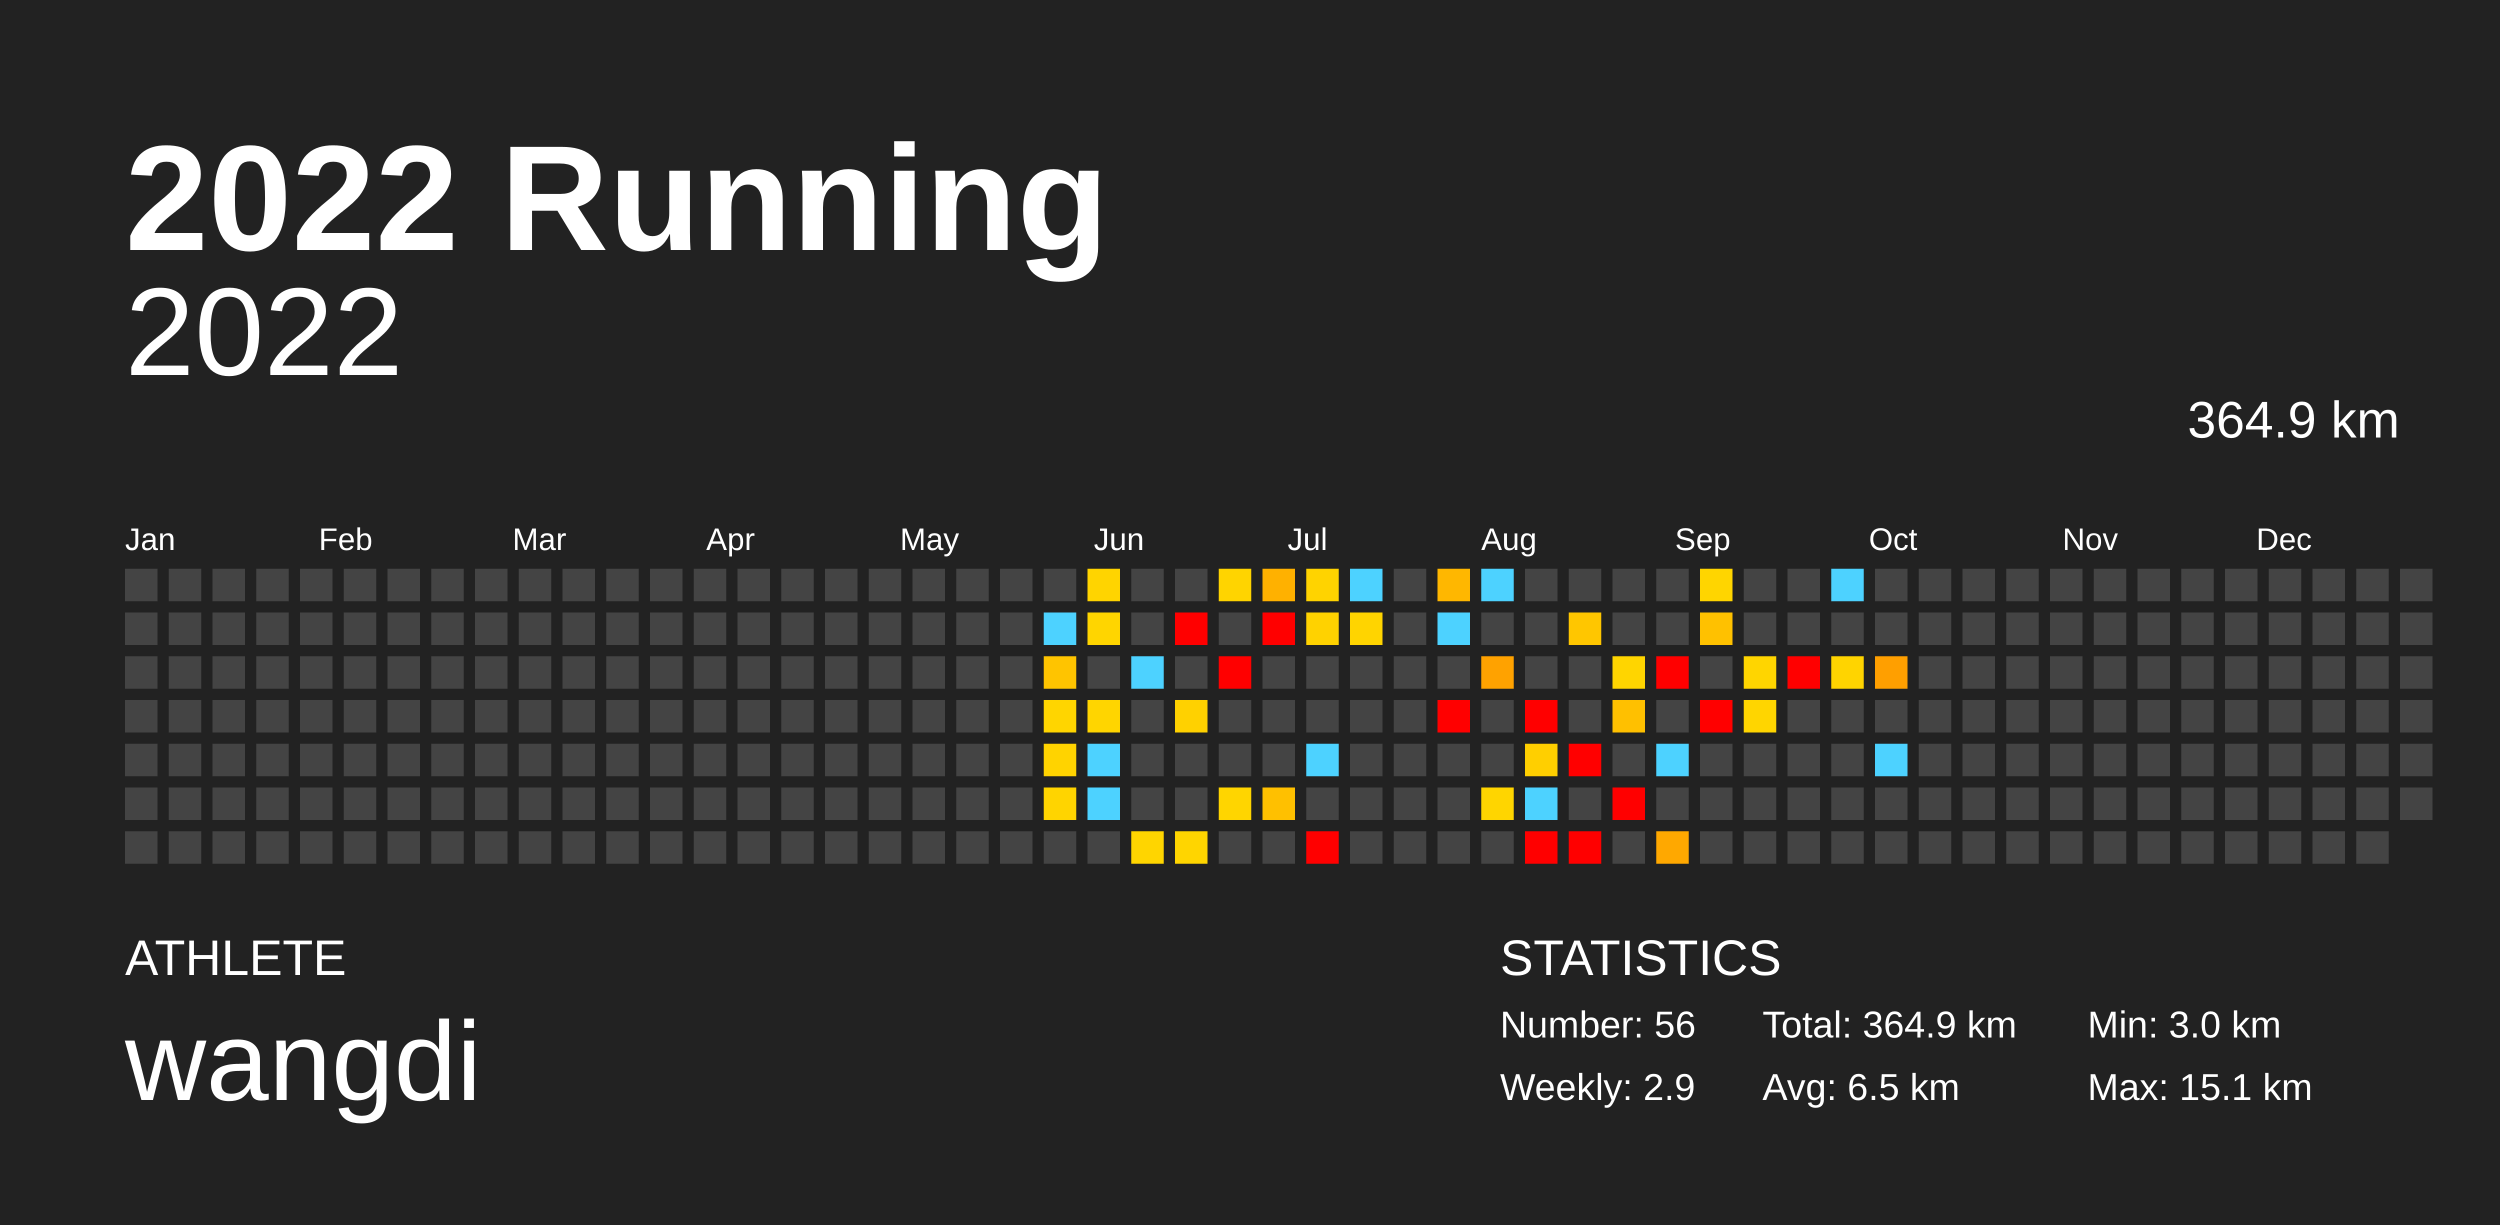
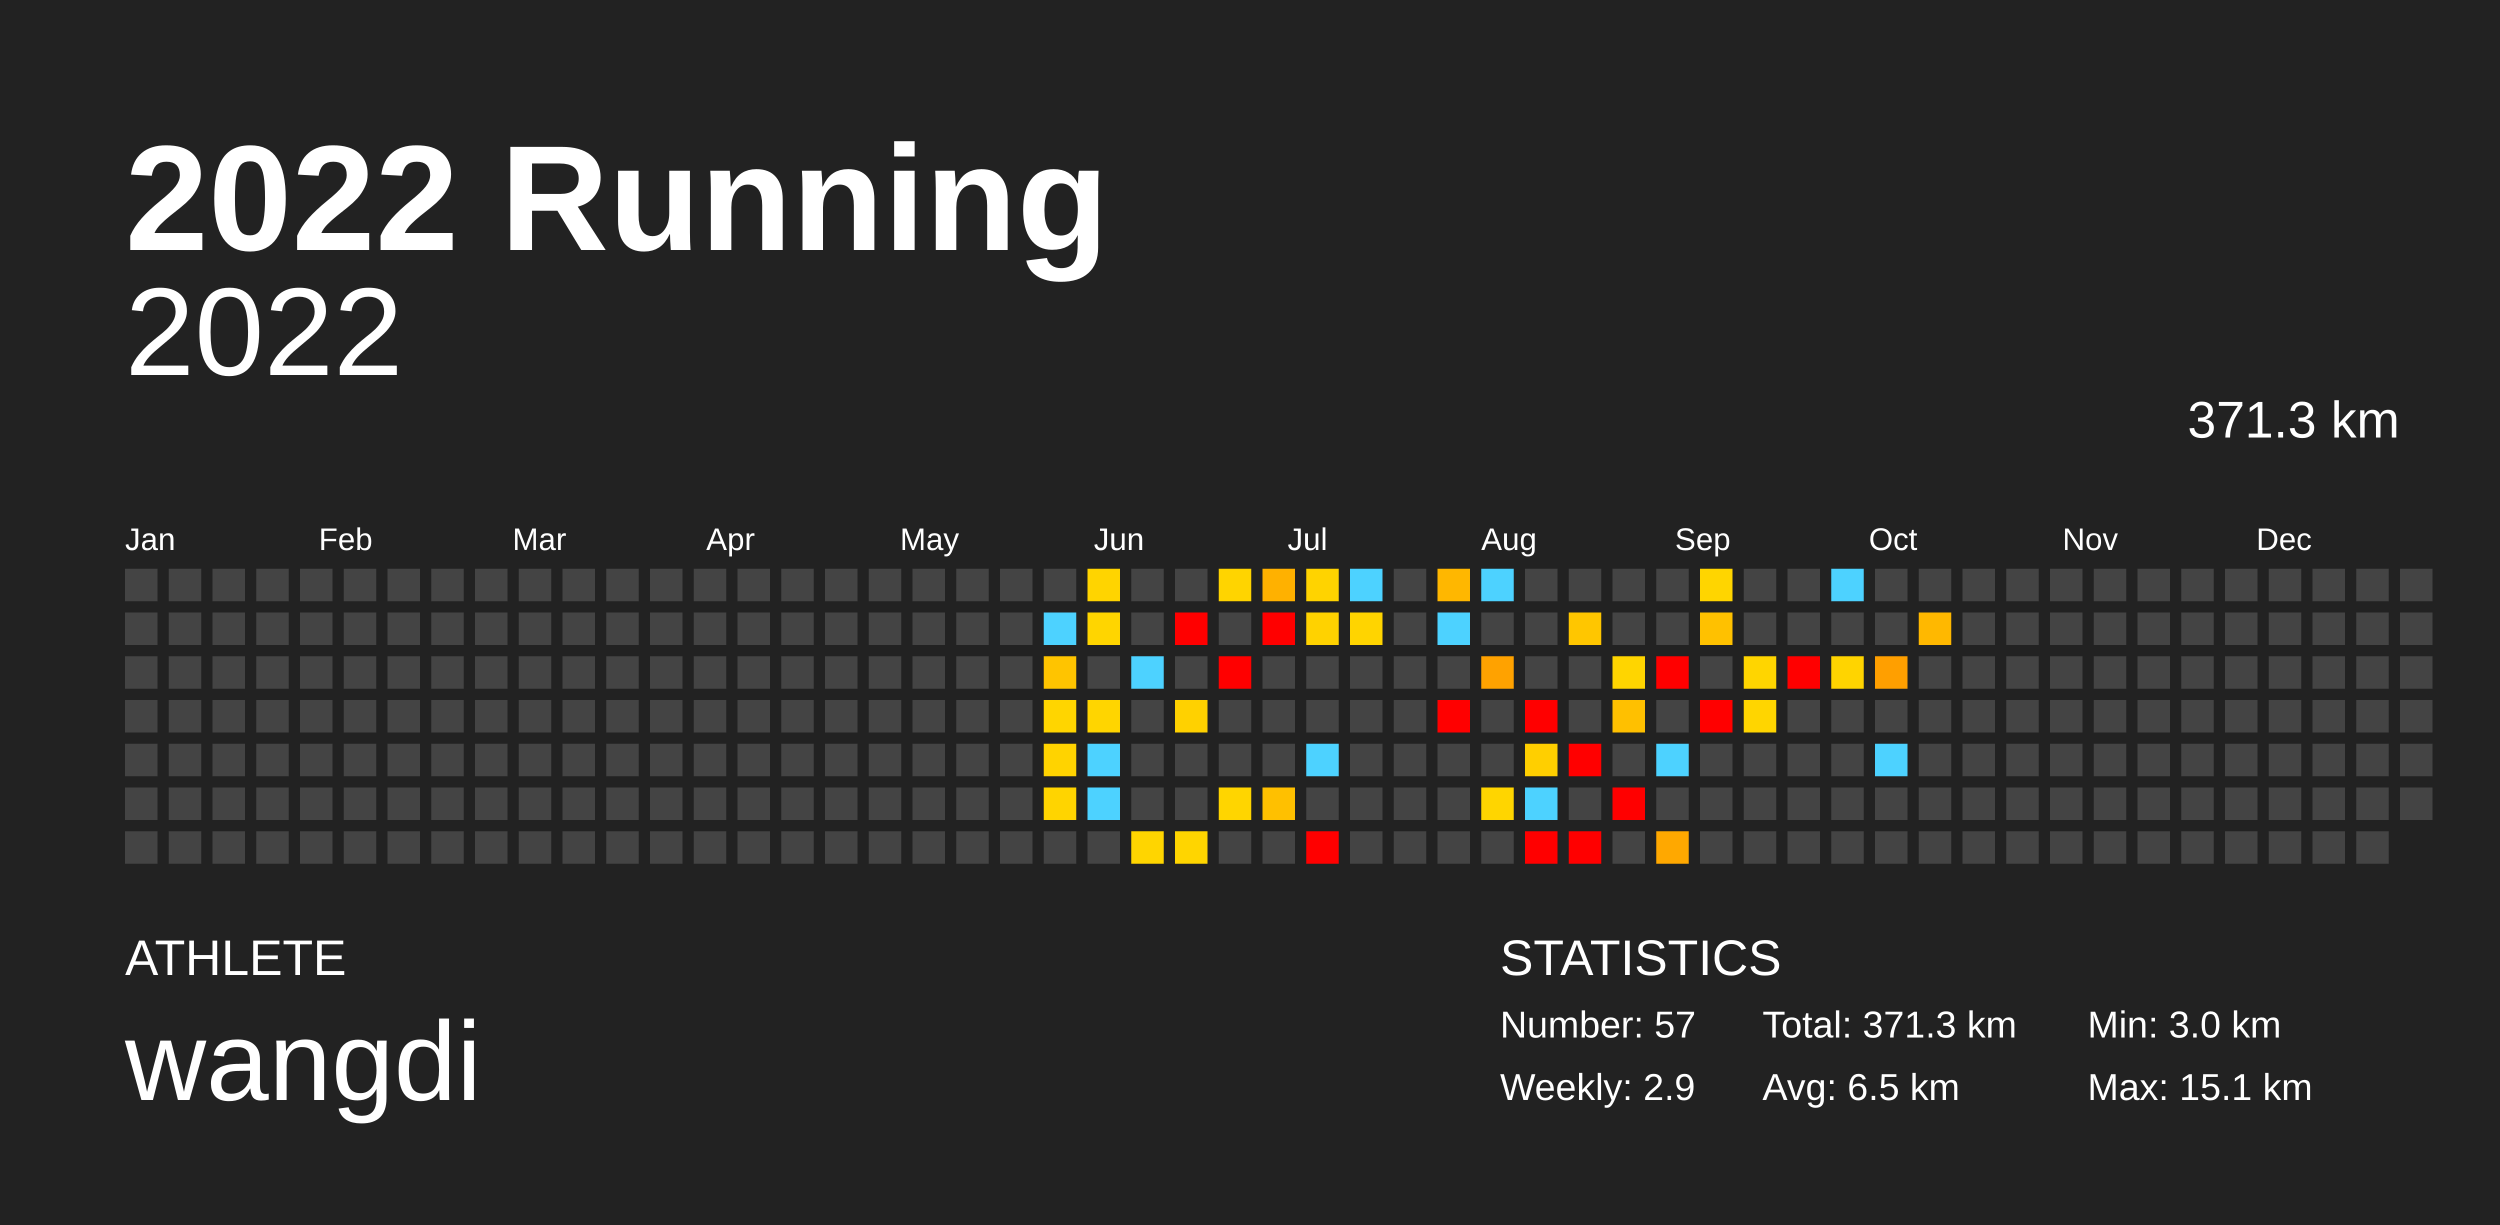
<svg xmlns="http://www.w3.org/2000/svg" baseProfile="full" height="98mm" version="1.1" viewBox="0,0,200,98" width="200mm">
  <defs />
  <rect fill="#222222" height="98" width="200" x="0" y="0" />
  <text fill="#FFFFFF" style="font-size:12px; font-family:Arial; font-weight:bold;" x="10" y="20">2022 Running</text>
  <text fill="#FFFFFF" style="font-size:4px; font-family:Arial" x="10" y="78">ATHLETE</text>
  <text fill="#FFFFFF" style="font-size:9px; font-family:Arial" x="10" y="88">wangdi</text>
  <text fill="#FFFFFF" style="font-size:4px; font-family:Arial" x="120" y="78">STATISTICS</text>
-   <text fill="#FFFFFF" style="font-size:3px; font-family:Arial" x="120" y="83">Number: 56</text>
+   <text fill="#FFFFFF" style="font-size:3px; font-family:Arial" x="120" y="83">Number: 57</text>
  <text fill="#FFFFFF" style="font-size:3px; font-family:Arial" x="120" y="88">Weekly: 2.9</text>
-   <text fill="#FFFFFF" style="font-size:3px; font-family:Arial" x="141" y="83">Total: 364.9 km</text>
+   <text fill="#FFFFFF" style="font-size:3px; font-family:Arial" x="141" y="83">Total: 371.3 km</text>
  <text fill="#FFFFFF" style="font-size:3px; font-family:Arial" x="141" y="88">Avg: 6.5 km</text>
  <text fill="#FFFFFF" style="font-size:3px; font-family:Arial" x="167" y="83">Min: 3.0 km</text>
  <text fill="#FFFFFF" style="font-size:3px; font-family:Arial" x="167" y="88">Max: 15.1 km</text>
  <text alignment-baseline="hanging" fill="#FFFFFF" style="font-size:10.0px; font-family:Arial;" x="10" y="30">2022</text>
-   <text alignment-baseline="hanging" fill="#FFFFFF" style="font-size:4.125px; font-family:Arial;" x="175" y="35">364.9 km</text>
+   <text alignment-baseline="hanging" fill="#FFFFFF" style="font-size:4.125px; font-family:Arial;" x="175" y="35">371.3 km</text>
  <text fill="#FFFFFF" style="font-size:2.5px; font-family:Arial" x="10.0" y="44">Jan</text>
  <text fill="#FFFFFF" style="font-size:2.5px; font-family:Arial" x="25.5" y="44">Feb</text>
  <text fill="#FFFFFF" style="font-size:2.5px; font-family:Arial" x="41.0" y="44">Mar</text>
  <text fill="#FFFFFF" style="font-size:2.5px; font-family:Arial" x="56.5" y="44">Apr</text>
  <text fill="#FFFFFF" style="font-size:2.5px; font-family:Arial" x="72.0" y="44">May</text>
  <text fill="#FFFFFF" style="font-size:2.5px; font-family:Arial" x="87.5" y="44">Jun</text>
  <text fill="#FFFFFF" style="font-size:2.5px; font-family:Arial" x="103.0" y="44">Jul</text>
  <text fill="#FFFFFF" style="font-size:2.5px; font-family:Arial" x="118.5" y="44">Aug</text>
  <text fill="#FFFFFF" style="font-size:2.5px; font-family:Arial" x="134.0" y="44">Sep</text>
  <text fill="#FFFFFF" style="font-size:2.5px; font-family:Arial" x="149.5" y="44">Oct</text>
  <text fill="#FFFFFF" style="font-size:2.5px; font-family:Arial" x="165.0" y="44">Nov</text>
  <text fill="#FFFFFF" style="font-size:2.5px; font-family:Arial" x="180.5" y="44">Dec</text>
  <rect fill="#444444" height="2.6" width="2.6" x="10.0" y="45.5" />
  <rect fill="#444444" height="2.6" width="2.6" x="10.0" y="49.0" />
  <rect fill="#444444" height="2.6" width="2.6" x="10.0" y="52.5" />
  <rect fill="#444444" height="2.6" width="2.6" x="10.0" y="56.0" />
  <rect fill="#444444" height="2.6" width="2.6" x="10.0" y="59.5" />
  <rect fill="#444444" height="2.6" width="2.6" x="10.0" y="63.0" />
  <rect fill="#444444" height="2.6" width="2.6" x="10.0" y="66.5" />
  <rect fill="#444444" height="2.6" width="2.6" x="13.5" y="45.5" />
  <rect fill="#444444" height="2.6" width="2.6" x="13.5" y="49.0" />
  <rect fill="#444444" height="2.6" width="2.6" x="13.5" y="52.5" />
  <rect fill="#444444" height="2.6" width="2.6" x="13.5" y="56.0" />
  <rect fill="#444444" height="2.6" width="2.6" x="13.5" y="59.5" />
  <rect fill="#444444" height="2.6" width="2.6" x="13.5" y="63.0" />
  <rect fill="#444444" height="2.6" width="2.6" x="13.5" y="66.5" />
  <rect fill="#444444" height="2.6" width="2.6" x="17.0" y="45.5" />
  <rect fill="#444444" height="2.6" width="2.6" x="17.0" y="49.0" />
  <rect fill="#444444" height="2.6" width="2.6" x="17.0" y="52.5" />
  <rect fill="#444444" height="2.6" width="2.6" x="17.0" y="56.0" />
  <rect fill="#444444" height="2.6" width="2.6" x="17.0" y="59.5" />
  <rect fill="#444444" height="2.6" width="2.6" x="17.0" y="63.0" />
  <rect fill="#444444" height="2.6" width="2.6" x="17.0" y="66.5" />
  <rect fill="#444444" height="2.6" width="2.6" x="20.5" y="45.5" />
  <rect fill="#444444" height="2.6" width="2.6" x="20.5" y="49.0" />
  <rect fill="#444444" height="2.6" width="2.6" x="20.5" y="52.5" />
  <rect fill="#444444" height="2.6" width="2.6" x="20.5" y="56.0" />
  <rect fill="#444444" height="2.6" width="2.6" x="20.5" y="59.5" />
  <rect fill="#444444" height="2.6" width="2.6" x="20.5" y="63.0" />
  <rect fill="#444444" height="2.6" width="2.6" x="20.5" y="66.5" />
  <rect fill="#444444" height="2.6" width="2.6" x="24.0" y="45.5" />
  <rect fill="#444444" height="2.6" width="2.6" x="24.0" y="49.0" />
  <rect fill="#444444" height="2.6" width="2.6" x="24.0" y="52.5" />
  <rect fill="#444444" height="2.6" width="2.6" x="24.0" y="56.0" />
  <rect fill="#444444" height="2.6" width="2.6" x="24.0" y="59.5" />
  <rect fill="#444444" height="2.6" width="2.6" x="24.0" y="63.0" />
  <rect fill="#444444" height="2.6" width="2.6" x="24.0" y="66.5" />
  <rect fill="#444444" height="2.6" width="2.6" x="27.5" y="45.5" />
  <rect fill="#444444" height="2.6" width="2.6" x="27.5" y="49.0" />
  <rect fill="#444444" height="2.6" width="2.6" x="27.5" y="52.5" />
  <rect fill="#444444" height="2.6" width="2.6" x="27.5" y="56.0" />
  <rect fill="#444444" height="2.6" width="2.6" x="27.5" y="59.5" />
  <rect fill="#444444" height="2.6" width="2.6" x="27.5" y="63.0" />
  <rect fill="#444444" height="2.6" width="2.6" x="27.5" y="66.5" />
  <rect fill="#444444" height="2.6" width="2.6" x="31.0" y="45.5" />
  <rect fill="#444444" height="2.6" width="2.6" x="31.0" y="49.0" />
  <rect fill="#444444" height="2.6" width="2.6" x="31.0" y="52.5" />
  <rect fill="#444444" height="2.6" width="2.6" x="31.0" y="56.0" />
  <rect fill="#444444" height="2.6" width="2.6" x="31.0" y="59.5" />
  <rect fill="#444444" height="2.6" width="2.6" x="31.0" y="63.0" />
  <rect fill="#444444" height="2.6" width="2.6" x="31.0" y="66.5" />
  <rect fill="#444444" height="2.6" width="2.6" x="34.5" y="45.5" />
  <rect fill="#444444" height="2.6" width="2.6" x="34.5" y="49.0" />
  <rect fill="#444444" height="2.6" width="2.6" x="34.5" y="52.5" />
  <rect fill="#444444" height="2.6" width="2.6" x="34.5" y="56.0" />
  <rect fill="#444444" height="2.6" width="2.6" x="34.5" y="59.5" />
  <rect fill="#444444" height="2.6" width="2.6" x="34.5" y="63.0" />
  <rect fill="#444444" height="2.6" width="2.6" x="34.5" y="66.5" />
  <rect fill="#444444" height="2.6" width="2.6" x="38.0" y="45.5" />
  <rect fill="#444444" height="2.6" width="2.6" x="38.0" y="49.0" />
  <rect fill="#444444" height="2.6" width="2.6" x="38.0" y="52.5" />
  <rect fill="#444444" height="2.6" width="2.6" x="38.0" y="56.0" />
  <rect fill="#444444" height="2.6" width="2.6" x="38.0" y="59.5" />
  <rect fill="#444444" height="2.6" width="2.6" x="38.0" y="63.0" />
  <rect fill="#444444" height="2.6" width="2.6" x="38.0" y="66.5" />
  <rect fill="#444444" height="2.6" width="2.6" x="41.5" y="45.5" />
  <rect fill="#444444" height="2.6" width="2.6" x="41.5" y="49.0" />
  <rect fill="#444444" height="2.6" width="2.6" x="41.5" y="52.5" />
  <rect fill="#444444" height="2.6" width="2.6" x="41.5" y="56.0" />
  <rect fill="#444444" height="2.6" width="2.6" x="41.5" y="59.5" />
  <rect fill="#444444" height="2.6" width="2.6" x="41.5" y="63.0" />
  <rect fill="#444444" height="2.6" width="2.6" x="41.5" y="66.5" />
  <rect fill="#444444" height="2.6" width="2.6" x="45.0" y="45.5" />
  <rect fill="#444444" height="2.6" width="2.6" x="45.0" y="49.0" />
  <rect fill="#444444" height="2.6" width="2.6" x="45.0" y="52.5" />
  <rect fill="#444444" height="2.6" width="2.6" x="45.0" y="56.0" />
  <rect fill="#444444" height="2.6" width="2.6" x="45.0" y="59.5" />
  <rect fill="#444444" height="2.6" width="2.6" x="45.0" y="63.0" />
  <rect fill="#444444" height="2.6" width="2.6" x="45.0" y="66.5" />
  <rect fill="#444444" height="2.6" width="2.6" x="48.5" y="45.5" />
  <rect fill="#444444" height="2.6" width="2.6" x="48.5" y="49.0" />
  <rect fill="#444444" height="2.6" width="2.6" x="48.5" y="52.5" />
  <rect fill="#444444" height="2.6" width="2.6" x="48.5" y="56.0" />
  <rect fill="#444444" height="2.6" width="2.6" x="48.5" y="59.5" />
  <rect fill="#444444" height="2.6" width="2.6" x="48.5" y="63.0" />
  <rect fill="#444444" height="2.6" width="2.6" x="48.5" y="66.5" />
  <rect fill="#444444" height="2.6" width="2.6" x="52.0" y="45.5" />
  <rect fill="#444444" height="2.6" width="2.6" x="52.0" y="49.0" />
  <rect fill="#444444" height="2.6" width="2.6" x="52.0" y="52.5" />
  <rect fill="#444444" height="2.6" width="2.6" x="52.0" y="56.0" />
  <rect fill="#444444" height="2.6" width="2.6" x="52.0" y="59.5" />
  <rect fill="#444444" height="2.6" width="2.6" x="52.0" y="63.0" />
  <rect fill="#444444" height="2.6" width="2.6" x="52.0" y="66.5" />
  <rect fill="#444444" height="2.6" width="2.6" x="55.5" y="45.5" />
  <rect fill="#444444" height="2.6" width="2.6" x="55.5" y="49.0" />
  <rect fill="#444444" height="2.6" width="2.6" x="55.5" y="52.5" />
  <rect fill="#444444" height="2.6" width="2.6" x="55.5" y="56.0" />
  <rect fill="#444444" height="2.6" width="2.6" x="55.5" y="59.5" />
  <rect fill="#444444" height="2.6" width="2.6" x="55.5" y="63.0" />
  <rect fill="#444444" height="2.6" width="2.6" x="55.5" y="66.5" />
  <rect fill="#444444" height="2.6" width="2.6" x="59.0" y="45.5" />
  <rect fill="#444444" height="2.6" width="2.6" x="59.0" y="49.0" />
  <rect fill="#444444" height="2.6" width="2.6" x="59.0" y="52.5" />
  <rect fill="#444444" height="2.6" width="2.6" x="59.0" y="56.0" />
  <rect fill="#444444" height="2.6" width="2.6" x="59.0" y="59.5" />
  <rect fill="#444444" height="2.6" width="2.6" x="59.0" y="63.0" />
  <rect fill="#444444" height="2.6" width="2.6" x="59.0" y="66.5" />
  <rect fill="#444444" height="2.6" width="2.6" x="62.5" y="45.5" />
  <rect fill="#444444" height="2.6" width="2.6" x="62.5" y="49.0" />
  <rect fill="#444444" height="2.6" width="2.6" x="62.5" y="52.5" />
  <rect fill="#444444" height="2.6" width="2.6" x="62.5" y="56.0" />
  <rect fill="#444444" height="2.6" width="2.6" x="62.5" y="59.5" />
  <rect fill="#444444" height="2.6" width="2.6" x="62.5" y="63.0" />
  <rect fill="#444444" height="2.6" width="2.6" x="62.5" y="66.5" />
  <rect fill="#444444" height="2.6" width="2.6" x="66.0" y="45.5" />
  <rect fill="#444444" height="2.6" width="2.6" x="66.0" y="49.0" />
  <rect fill="#444444" height="2.6" width="2.6" x="66.0" y="52.5" />
  <rect fill="#444444" height="2.6" width="2.6" x="66.0" y="56.0" />
  <rect fill="#444444" height="2.6" width="2.6" x="66.0" y="59.5" />
  <rect fill="#444444" height="2.6" width="2.6" x="66.0" y="63.0" />
  <rect fill="#444444" height="2.6" width="2.6" x="66.0" y="66.5" />
  <rect fill="#444444" height="2.6" width="2.6" x="69.5" y="45.5" />
  <rect fill="#444444" height="2.6" width="2.6" x="69.5" y="49.0" />
  <rect fill="#444444" height="2.6" width="2.6" x="69.5" y="52.5" />
  <rect fill="#444444" height="2.6" width="2.6" x="69.5" y="56.0" />
  <rect fill="#444444" height="2.6" width="2.6" x="69.5" y="59.5" />
  <rect fill="#444444" height="2.6" width="2.6" x="69.5" y="63.0" />
  <rect fill="#444444" height="2.6" width="2.6" x="69.5" y="66.5" />
  <rect fill="#444444" height="2.6" width="2.6" x="73.0" y="45.5" />
  <rect fill="#444444" height="2.6" width="2.6" x="73.0" y="49.0" />
  <rect fill="#444444" height="2.6" width="2.6" x="73.0" y="52.5" />
  <rect fill="#444444" height="2.6" width="2.6" x="73.0" y="56.0" />
  <rect fill="#444444" height="2.6" width="2.6" x="73.0" y="59.5" />
  <rect fill="#444444" height="2.6" width="2.6" x="73.0" y="63.0" />
  <rect fill="#444444" height="2.6" width="2.6" x="73.0" y="66.5" />
  <rect fill="#444444" height="2.6" width="2.6" x="76.5" y="45.5" />
  <rect fill="#444444" height="2.6" width="2.6" x="76.5" y="49.0" />
  <rect fill="#444444" height="2.6" width="2.6" x="76.5" y="52.5" />
  <rect fill="#444444" height="2.6" width="2.6" x="76.5" y="56.0" />
  <rect fill="#444444" height="2.6" width="2.6" x="76.5" y="59.5" />
  <rect fill="#444444" height="2.6" width="2.6" x="76.5" y="63.0" />
  <rect fill="#444444" height="2.6" width="2.6" x="76.5" y="66.5" />
  <rect fill="#444444" height="2.6" width="2.6" x="80.0" y="45.5" />
  <rect fill="#444444" height="2.6" width="2.6" x="80.0" y="49.0" />
  <rect fill="#444444" height="2.6" width="2.6" x="80.0" y="52.5" />
  <rect fill="#444444" height="2.6" width="2.6" x="80.0" y="56.0" />
  <rect fill="#444444" height="2.6" width="2.6" x="80.0" y="59.5" />
  <rect fill="#444444" height="2.6" width="2.6" x="80.0" y="63.0" />
  <rect fill="#444444" height="2.6" width="2.6" x="80.0" y="66.5" />
  <rect fill="#444444" height="2.6" width="2.6" x="83.5" y="45.5" />
  <rect fill="#4dd2ff" height="2.6" width="2.6" x="83.5" y="49.0" />
  <rect fill="#ffc400" height="2.6" width="2.6" x="83.5" y="52.5" />
  <rect fill="#ffd500" height="2.6" width="2.6" x="83.5" y="56.0" />
  <rect fill="#ffd300" height="2.6" width="2.6" x="83.5" y="59.5" />
  <rect fill="#ffd400" height="2.6" width="2.6" x="83.5" y="63.0" />
  <rect fill="#444444" height="2.6" width="2.6" x="83.5" y="66.5" />
  <rect fill="#ffd400" height="2.6" width="2.6" x="87.0" y="45.5" />
  <rect fill="#ffd500" height="2.6" width="2.6" x="87.0" y="49.0" />
  <rect fill="#444444" height="2.6" width="2.6" x="87.0" y="52.5" />
  <rect fill="#ffd500" height="2.6" width="2.6" x="87.0" y="56.0" />
  <rect fill="#4dd2ff" height="2.6" width="2.6" x="87.0" y="59.5" />
  <rect fill="#4dd2ff" height="2.6" width="2.6" x="87.0" y="63.0" />
  <rect fill="#444444" height="2.6" width="2.6" x="87.0" y="66.5" />
  <rect fill="#444444" height="2.6" width="2.6" x="90.5" y="45.5" />
  <rect fill="#444444" height="2.6" width="2.6" x="90.5" y="49.0" />
  <rect fill="#4dd2ff" height="2.6" width="2.6" x="90.5" y="52.5" />
  <rect fill="#444444" height="2.6" width="2.6" x="90.5" y="56.0" />
  <rect fill="#444444" height="2.6" width="2.6" x="90.5" y="59.5" />
  <rect fill="#444444" height="2.6" width="2.6" x="90.5" y="63.0" />
  <rect fill="#ffd500" height="2.6" width="2.6" x="90.5" y="66.5" />
  <rect fill="#444444" height="2.6" width="2.6" x="94.0" y="45.5" />
  <rect fill="red" height="2.6" width="2.6" x="94.0" y="49.0" />
  <rect fill="#444444" height="2.6" width="2.6" x="94.0" y="52.5" />
  <rect fill="#ffd100" height="2.6" width="2.6" x="94.0" y="56.0" />
  <rect fill="#444444" height="2.6" width="2.6" x="94.0" y="59.5" />
  <rect fill="#444444" height="2.6" width="2.6" x="94.0" y="63.0" />
  <rect fill="#ffd500" height="2.6" width="2.6" x="94.0" y="66.5" />
  <rect fill="#ffd400" height="2.6" width="2.6" x="97.5" y="45.5" />
  <rect fill="#444444" height="2.6" width="2.6" x="97.5" y="49.0" />
  <rect fill="red" height="2.6" width="2.6" x="97.5" y="52.5" />
  <rect fill="#444444" height="2.6" width="2.6" x="97.5" y="56.0" />
  <rect fill="#444444" height="2.6" width="2.6" x="97.5" y="59.5" />
  <rect fill="#ffd500" height="2.6" width="2.6" x="97.5" y="63.0" />
  <rect fill="#444444" height="2.6" width="2.6" x="97.5" y="66.5" />
  <rect fill="#ffb100" height="2.6" width="2.6" x="101.0" y="45.5" />
  <rect fill="red" height="2.6" width="2.6" x="101.0" y="49.0" />
  <rect fill="#444444" height="2.6" width="2.6" x="101.0" y="52.5" />
  <rect fill="#444444" height="2.6" width="2.6" x="101.0" y="56.0" />
  <rect fill="#444444" height="2.6" width="2.6" x="101.0" y="59.5" />
  <rect fill="#ffc000" height="2.6" width="2.6" x="101.0" y="63.0" />
  <rect fill="#444444" height="2.6" width="2.6" x="101.0" y="66.5" />
  <rect fill="#ffd300" height="2.6" width="2.6" x="104.5" y="45.5" />
  <rect fill="#ffd200" height="2.6" width="2.6" x="104.5" y="49.0" />
  <rect fill="#444444" height="2.6" width="2.6" x="104.5" y="52.5" />
  <rect fill="#444444" height="2.6" width="2.6" x="104.5" y="56.0" />
  <rect fill="#4dd2ff" height="2.6" width="2.6" x="104.5" y="59.5" />
  <rect fill="#444444" height="2.6" width="2.6" x="104.5" y="63.0" />
  <rect fill="red" height="2.6" width="2.6" x="104.5" y="66.5" />
  <rect fill="#4dd2ff" height="2.6" width="2.6" x="108.0" y="45.5" />
  <rect fill="#ffd400" height="2.6" width="2.6" x="108.0" y="49.0" />
  <rect fill="#444444" height="2.6" width="2.6" x="108.0" y="52.5" />
  <rect fill="#444444" height="2.6" width="2.6" x="108.0" y="56.0" />
  <rect fill="#444444" height="2.6" width="2.6" x="108.0" y="59.5" />
  <rect fill="#444444" height="2.6" width="2.6" x="108.0" y="63.0" />
  <rect fill="#444444" height="2.6" width="2.6" x="108.0" y="66.5" />
  <rect fill="#444444" height="2.6" width="2.6" x="111.5" y="45.5" />
  <rect fill="#444444" height="2.6" width="2.6" x="111.5" y="49.0" />
  <rect fill="#444444" height="2.6" width="2.6" x="111.5" y="52.5" />
  <rect fill="#444444" height="2.6" width="2.6" x="111.5" y="56.0" />
  <rect fill="#444444" height="2.6" width="2.6" x="111.5" y="59.5" />
  <rect fill="#444444" height="2.6" width="2.6" x="111.5" y="63.0" />
  <rect fill="#444444" height="2.6" width="2.6" x="111.5" y="66.5" />
  <rect fill="#ffb700" height="2.6" width="2.6" x="115.0" y="45.5" />
  <rect fill="#4dd2ff" height="2.6" width="2.6" x="115.0" y="49.0" />
  <rect fill="#444444" height="2.6" width="2.6" x="115.0" y="52.5" />
  <rect fill="red" height="2.6" width="2.6" x="115.0" y="56.0" />
  <rect fill="#444444" height="2.6" width="2.6" x="115.0" y="59.5" />
  <rect fill="#444444" height="2.6" width="2.6" x="115.0" y="63.0" />
  <rect fill="#444444" height="2.6" width="2.6" x="115.0" y="66.5" />
  <rect fill="#4dd2ff" height="2.6" width="2.6" x="118.5" y="45.5" />
  <rect fill="#444444" height="2.6" width="2.6" x="118.5" y="49.0" />
  <rect fill="#ffa200" height="2.6" width="2.6" x="118.5" y="52.5" />
  <rect fill="#444444" height="2.6" width="2.6" x="118.5" y="56.0" />
  <rect fill="#444444" height="2.6" width="2.6" x="118.5" y="59.5" />
  <rect fill="#ffd500" height="2.6" width="2.6" x="118.5" y="63.0" />
  <rect fill="#444444" height="2.6" width="2.6" x="118.5" y="66.5" />
  <rect fill="#444444" height="2.6" width="2.6" x="122.0" y="45.5" />
  <rect fill="#444444" height="2.6" width="2.6" x="122.0" y="49.0" />
  <rect fill="#444444" height="2.6" width="2.6" x="122.0" y="52.5" />
  <rect fill="red" height="2.6" width="2.6" x="122.0" y="56.0" />
  <rect fill="#ffcf00" height="2.6" width="2.6" x="122.0" y="59.5" />
  <rect fill="#4dd2ff" height="2.6" width="2.6" x="122.0" y="63.0" />
  <rect fill="red" height="2.6" width="2.6" x="122.0" y="66.5" />
  <rect fill="#444444" height="2.6" width="2.6" x="125.5" y="45.5" />
  <rect fill="#ffc600" height="2.6" width="2.6" x="125.5" y="49.0" />
  <rect fill="#444444" height="2.6" width="2.6" x="125.5" y="52.5" />
  <rect fill="#444444" height="2.6" width="2.6" x="125.5" y="56.0" />
  <rect fill="red" height="2.6" width="2.6" x="125.5" y="59.5" />
  <rect fill="#444444" height="2.6" width="2.6" x="125.5" y="63.0" />
  <rect fill="red" height="2.6" width="2.6" x="125.5" y="66.5" />
  <rect fill="#444444" height="2.6" width="2.6" x="129.0" y="45.5" />
  <rect fill="#444444" height="2.6" width="2.6" x="129.0" y="49.0" />
  <rect fill="#ffd500" height="2.6" width="2.6" x="129.0" y="52.5" />
  <rect fill="#ffc000" height="2.6" width="2.6" x="129.0" y="56.0" />
  <rect fill="#444444" height="2.6" width="2.6" x="129.0" y="59.5" />
  <rect fill="red" height="2.6" width="2.6" x="129.0" y="63.0" />
  <rect fill="#444444" height="2.6" width="2.6" x="129.0" y="66.5" />
  <rect fill="#444444" height="2.6" width="2.6" x="132.5" y="45.5" />
  <rect fill="#444444" height="2.6" width="2.6" x="132.5" y="49.0" />
  <rect fill="red" height="2.6" width="2.6" x="132.5" y="52.5" />
  <rect fill="#444444" height="2.6" width="2.6" x="132.5" y="56.0" />
  <rect fill="#4dd2ff" height="2.6" width="2.6" x="132.5" y="59.5" />
  <rect fill="#444444" height="2.6" width="2.6" x="132.5" y="63.0" />
  <rect fill="#ffa800" height="2.6" width="2.6" x="132.5" y="66.5" />
  <rect fill="#ffd500" height="2.6" width="2.6" x="136.0" y="45.5" />
  <rect fill="#ffc100" height="2.6" width="2.6" x="136.0" y="49.0" />
  <rect fill="#444444" height="2.6" width="2.6" x="136.0" y="52.5" />
  <rect fill="red" height="2.6" width="2.6" x="136.0" y="56.0" />
  <rect fill="#444444" height="2.6" width="2.6" x="136.0" y="59.5" />
  <rect fill="#444444" height="2.6" width="2.6" x="136.0" y="63.0" />
  <rect fill="#444444" height="2.6" width="2.6" x="136.0" y="66.5" />
  <rect fill="#444444" height="2.6" width="2.6" x="139.5" y="45.5" />
  <rect fill="#444444" height="2.6" width="2.6" x="139.5" y="49.0" />
  <rect fill="#ffd500" height="2.6" width="2.6" x="139.5" y="52.5" />
  <rect fill="#ffd500" height="2.6" width="2.6" x="139.5" y="56.0" />
  <rect fill="#444444" height="2.6" width="2.6" x="139.5" y="59.5" />
  <rect fill="#444444" height="2.6" width="2.6" x="139.5" y="63.0" />
  <rect fill="#444444" height="2.6" width="2.6" x="139.5" y="66.5" />
  <rect fill="#444444" height="2.6" width="2.6" x="143.0" y="45.5" />
  <rect fill="#444444" height="2.6" width="2.6" x="143.0" y="49.0" />
  <rect fill="red" height="2.6" width="2.6" x="143.0" y="52.5" />
  <rect fill="#444444" height="2.6" width="2.6" x="143.0" y="56.0" />
  <rect fill="#444444" height="2.6" width="2.6" x="143.0" y="59.5" />
  <rect fill="#444444" height="2.6" width="2.6" x="143.0" y="63.0" />
  <rect fill="#444444" height="2.6" width="2.6" x="143.0" y="66.5" />
  <rect fill="#4dd2ff" height="2.6" width="2.6" x="146.5" y="45.5" />
  <rect fill="#444444" height="2.6" width="2.6" x="146.5" y="49.0" />
  <rect fill="#ffd400" height="2.6" width="2.6" x="146.5" y="52.5" />
  <rect fill="#444444" height="2.6" width="2.6" x="146.5" y="56.0" />
  <rect fill="#444444" height="2.6" width="2.6" x="146.5" y="59.5" />
  <rect fill="#444444" height="2.6" width="2.6" x="146.5" y="63.0" />
  <rect fill="#444444" height="2.6" width="2.6" x="146.5" y="66.5" />
  <rect fill="#444444" height="2.6" width="2.6" x="150.0" y="45.5" />
  <rect fill="#444444" height="2.6" width="2.6" x="150.0" y="49.0" />
  <rect fill="#ff9f00" height="2.6" width="2.6" x="150.0" y="52.5" />
  <rect fill="#444444" height="2.6" width="2.6" x="150.0" y="56.0" />
  <rect fill="#4dd2ff" height="2.6" width="2.6" x="150.0" y="59.5" />
  <rect fill="#444444" height="2.6" width="2.6" x="150.0" y="63.0" />
  <rect fill="#444444" height="2.6" width="2.6" x="150.0" y="66.5" />
  <rect fill="#444444" height="2.6" width="2.6" x="153.5" y="45.5" />
-   <rect fill="#444444" height="2.6" width="2.6" x="153.5" y="49.0" />
+   <rect fill="#ffb800" height="2.6" width="2.6" x="153.5" y="49.0" />
  <rect fill="#444444" height="2.6" width="2.6" x="153.5" y="52.5" />
  <rect fill="#444444" height="2.6" width="2.6" x="153.5" y="56.0" />
  <rect fill="#444444" height="2.6" width="2.6" x="153.5" y="59.5" />
  <rect fill="#444444" height="2.6" width="2.6" x="153.5" y="63.0" />
  <rect fill="#444444" height="2.6" width="2.6" x="153.5" y="66.5" />
  <rect fill="#444444" height="2.6" width="2.6" x="157.0" y="45.5" />
  <rect fill="#444444" height="2.6" width="2.6" x="157.0" y="49.0" />
  <rect fill="#444444" height="2.6" width="2.6" x="157.0" y="52.5" />
  <rect fill="#444444" height="2.6" width="2.6" x="157.0" y="56.0" />
  <rect fill="#444444" height="2.6" width="2.6" x="157.0" y="59.5" />
  <rect fill="#444444" height="2.6" width="2.6" x="157.0" y="63.0" />
  <rect fill="#444444" height="2.6" width="2.6" x="157.0" y="66.5" />
  <rect fill="#444444" height="2.6" width="2.6" x="160.5" y="45.5" />
  <rect fill="#444444" height="2.6" width="2.6" x="160.5" y="49.0" />
  <rect fill="#444444" height="2.6" width="2.6" x="160.5" y="52.5" />
  <rect fill="#444444" height="2.6" width="2.6" x="160.5" y="56.0" />
  <rect fill="#444444" height="2.6" width="2.6" x="160.5" y="59.5" />
  <rect fill="#444444" height="2.6" width="2.6" x="160.5" y="63.0" />
  <rect fill="#444444" height="2.6" width="2.6" x="160.5" y="66.5" />
  <rect fill="#444444" height="2.6" width="2.6" x="164.0" y="45.5" />
  <rect fill="#444444" height="2.6" width="2.6" x="164.0" y="49.0" />
  <rect fill="#444444" height="2.6" width="2.6" x="164.0" y="52.5" />
  <rect fill="#444444" height="2.6" width="2.6" x="164.0" y="56.0" />
  <rect fill="#444444" height="2.6" width="2.6" x="164.0" y="59.5" />
  <rect fill="#444444" height="2.6" width="2.6" x="164.0" y="63.0" />
  <rect fill="#444444" height="2.6" width="2.6" x="164.0" y="66.5" />
  <rect fill="#444444" height="2.6" width="2.6" x="167.5" y="45.5" />
  <rect fill="#444444" height="2.6" width="2.6" x="167.5" y="49.0" />
  <rect fill="#444444" height="2.6" width="2.6" x="167.5" y="52.5" />
  <rect fill="#444444" height="2.6" width="2.6" x="167.5" y="56.0" />
  <rect fill="#444444" height="2.6" width="2.6" x="167.5" y="59.5" />
  <rect fill="#444444" height="2.6" width="2.6" x="167.5" y="63.0" />
  <rect fill="#444444" height="2.6" width="2.6" x="167.5" y="66.5" />
  <rect fill="#444444" height="2.6" width="2.6" x="171.0" y="45.5" />
  <rect fill="#444444" height="2.6" width="2.6" x="171.0" y="49.0" />
  <rect fill="#444444" height="2.6" width="2.6" x="171.0" y="52.5" />
  <rect fill="#444444" height="2.6" width="2.6" x="171.0" y="56.0" />
  <rect fill="#444444" height="2.6" width="2.6" x="171.0" y="59.5" />
  <rect fill="#444444" height="2.6" width="2.6" x="171.0" y="63.0" />
  <rect fill="#444444" height="2.6" width="2.6" x="171.0" y="66.5" />
  <rect fill="#444444" height="2.6" width="2.6" x="174.5" y="45.5" />
  <rect fill="#444444" height="2.6" width="2.6" x="174.5" y="49.0" />
  <rect fill="#444444" height="2.6" width="2.6" x="174.5" y="52.5" />
  <rect fill="#444444" height="2.6" width="2.6" x="174.5" y="56.0" />
  <rect fill="#444444" height="2.6" width="2.6" x="174.5" y="59.5" />
  <rect fill="#444444" height="2.6" width="2.6" x="174.5" y="63.0" />
  <rect fill="#444444" height="2.6" width="2.6" x="174.5" y="66.5" />
  <rect fill="#444444" height="2.6" width="2.6" x="178.0" y="45.5" />
  <rect fill="#444444" height="2.6" width="2.6" x="178.0" y="49.0" />
  <rect fill="#444444" height="2.6" width="2.6" x="178.0" y="52.5" />
  <rect fill="#444444" height="2.6" width="2.6" x="178.0" y="56.0" />
  <rect fill="#444444" height="2.6" width="2.6" x="178.0" y="59.5" />
  <rect fill="#444444" height="2.6" width="2.6" x="178.0" y="63.0" />
  <rect fill="#444444" height="2.6" width="2.6" x="178.0" y="66.5" />
  <rect fill="#444444" height="2.6" width="2.6" x="181.5" y="45.5" />
  <rect fill="#444444" height="2.6" width="2.6" x="181.5" y="49.0" />
  <rect fill="#444444" height="2.6" width="2.6" x="181.5" y="52.5" />
  <rect fill="#444444" height="2.6" width="2.6" x="181.5" y="56.0" />
  <rect fill="#444444" height="2.6" width="2.6" x="181.5" y="59.5" />
  <rect fill="#444444" height="2.6" width="2.6" x="181.5" y="63.0" />
  <rect fill="#444444" height="2.6" width="2.6" x="181.5" y="66.5" />
  <rect fill="#444444" height="2.6" width="2.6" x="185.0" y="45.5" />
  <rect fill="#444444" height="2.6" width="2.6" x="185.0" y="49.0" />
  <rect fill="#444444" height="2.6" width="2.6" x="185.0" y="52.5" />
  <rect fill="#444444" height="2.6" width="2.6" x="185.0" y="56.0" />
  <rect fill="#444444" height="2.6" width="2.6" x="185.0" y="59.5" />
  <rect fill="#444444" height="2.6" width="2.6" x="185.0" y="63.0" />
  <rect fill="#444444" height="2.6" width="2.6" x="185.0" y="66.5" />
  <rect fill="#444444" height="2.6" width="2.6" x="188.5" y="45.5" />
  <rect fill="#444444" height="2.6" width="2.6" x="188.5" y="49.0" />
  <rect fill="#444444" height="2.6" width="2.6" x="188.5" y="52.5" />
  <rect fill="#444444" height="2.6" width="2.6" x="188.5" y="56.0" />
  <rect fill="#444444" height="2.6" width="2.6" x="188.5" y="59.5" />
  <rect fill="#444444" height="2.6" width="2.6" x="188.5" y="63.0" />
  <rect fill="#444444" height="2.6" width="2.6" x="188.5" y="66.5" />
  <rect fill="#444444" height="2.6" width="2.6" x="192.0" y="45.5" />
  <rect fill="#444444" height="2.6" width="2.6" x="192.0" y="49.0" />
  <rect fill="#444444" height="2.6" width="2.6" x="192.0" y="52.5" />
  <rect fill="#444444" height="2.6" width="2.6" x="192.0" y="56.0" />
  <rect fill="#444444" height="2.6" width="2.6" x="192.0" y="59.5" />
  <rect fill="#444444" height="2.6" width="2.6" x="192.0" y="63.0" />
</svg>
